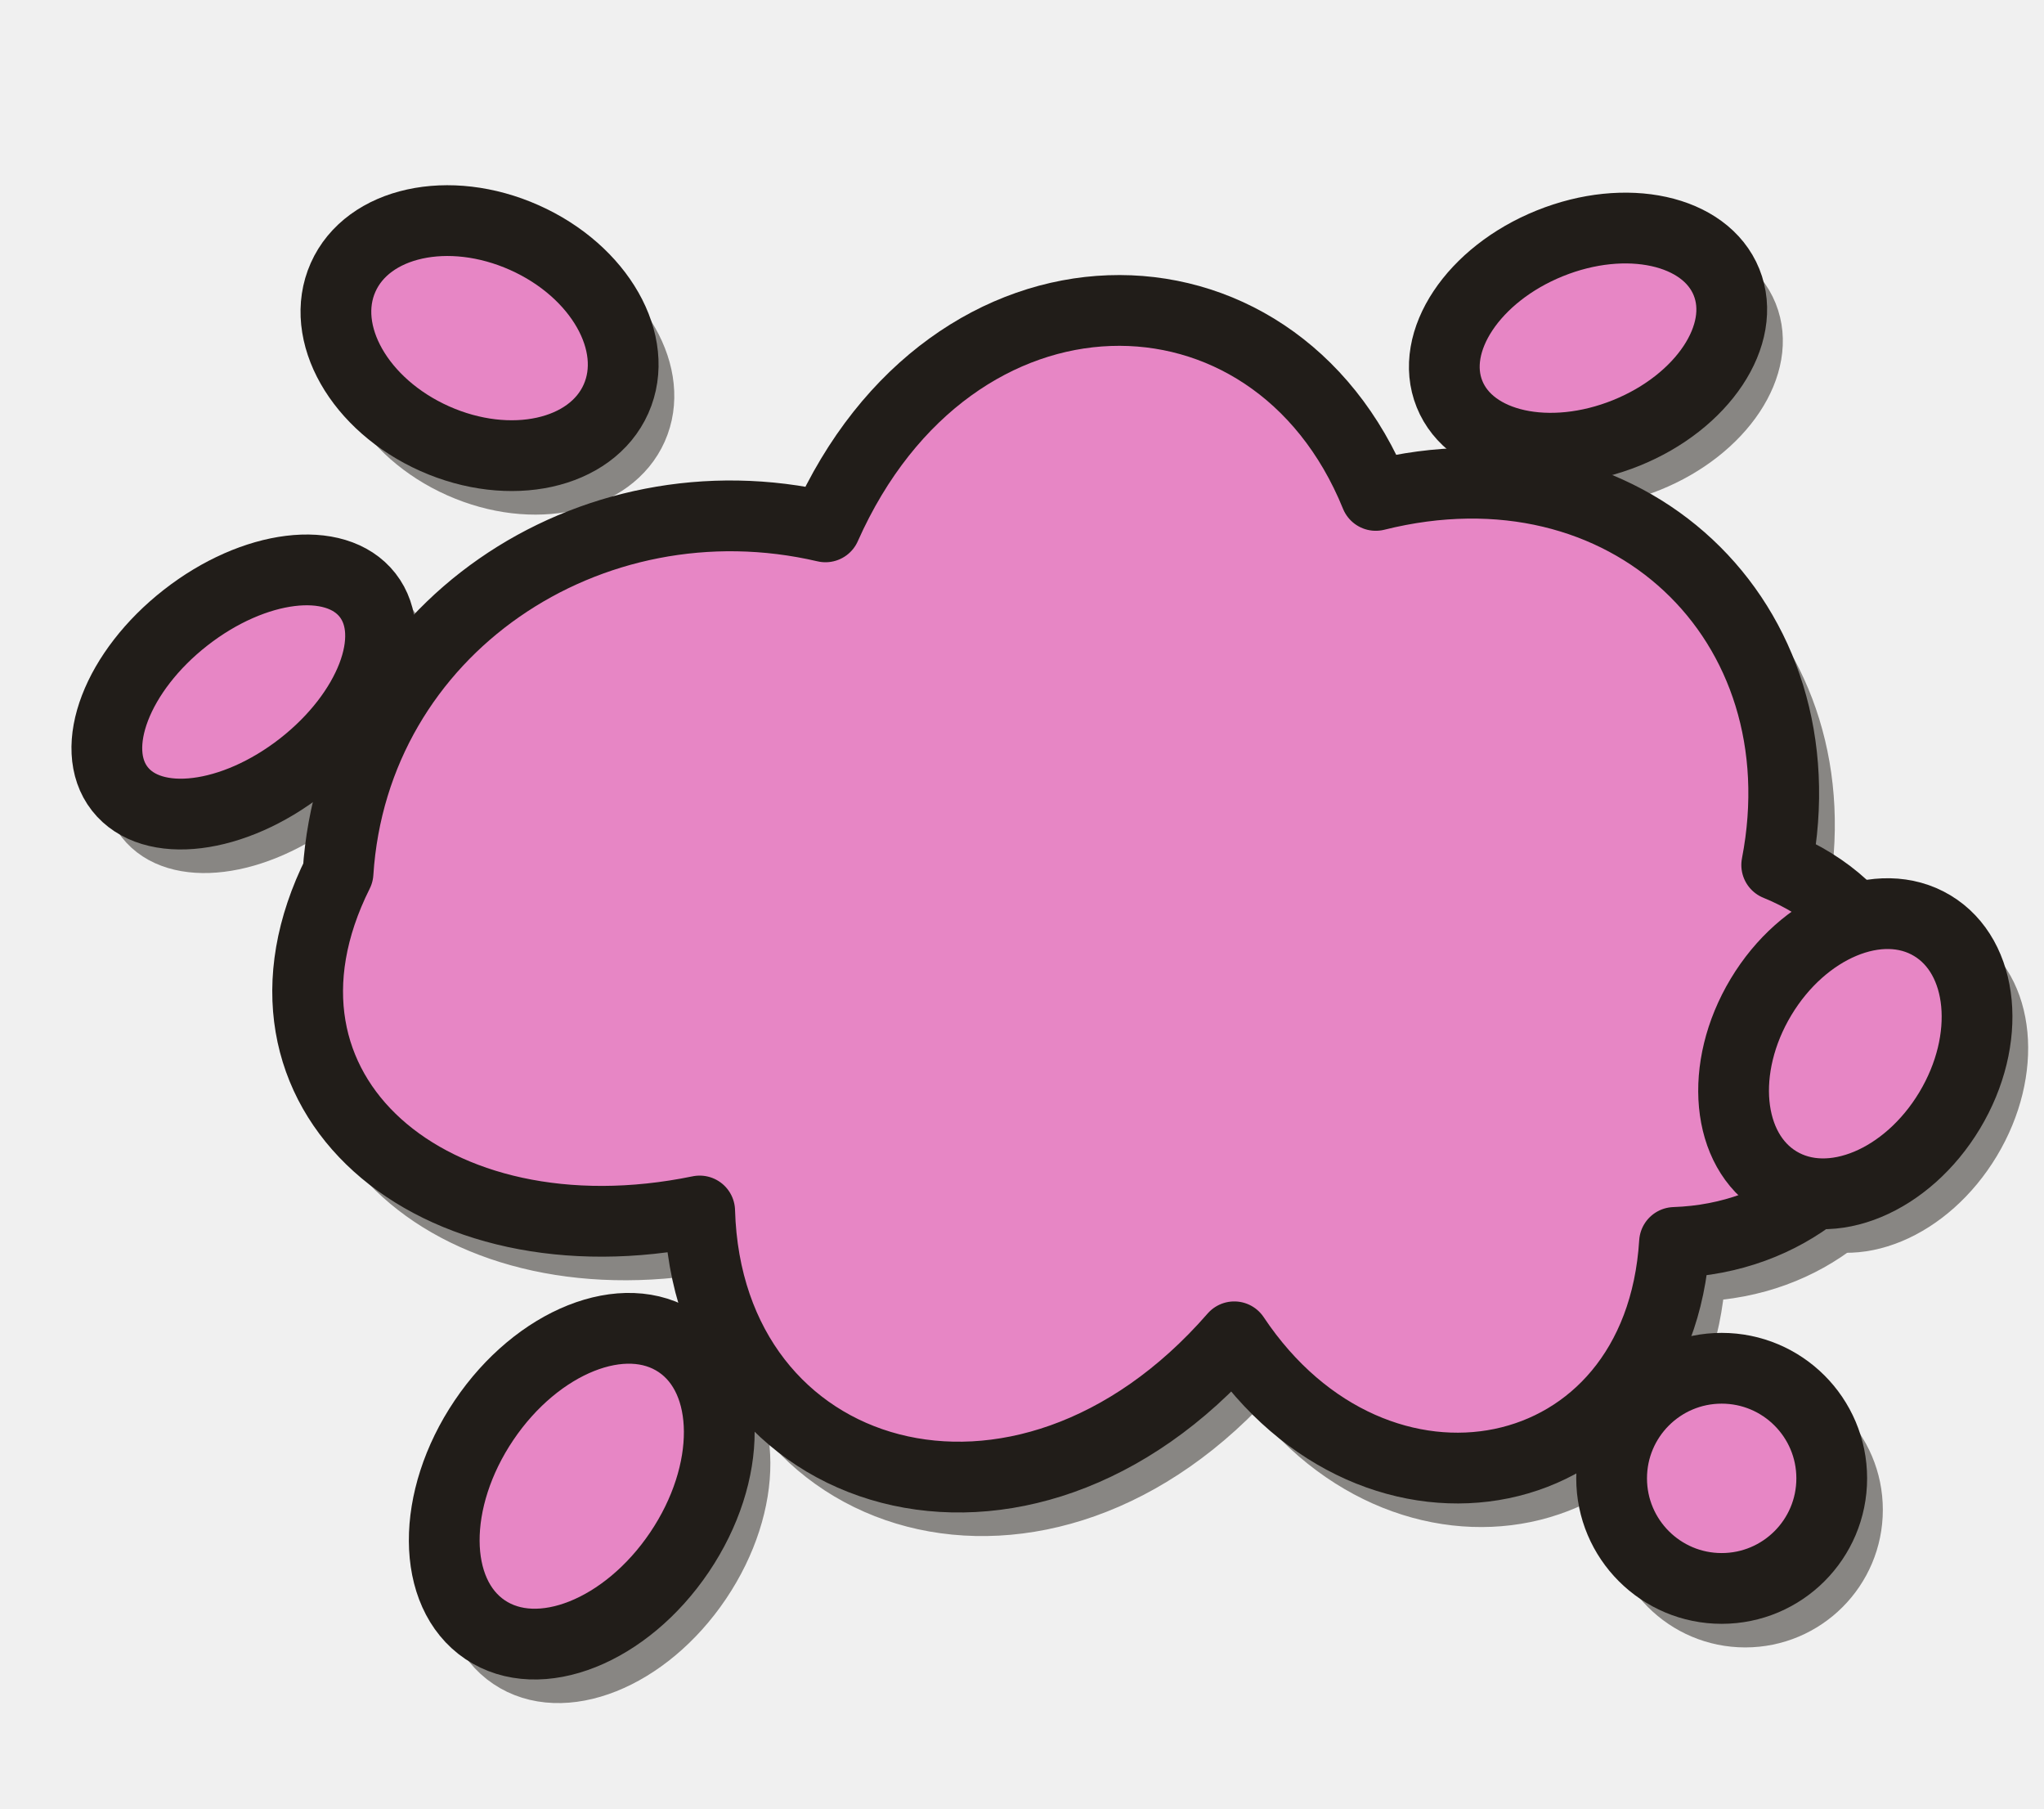
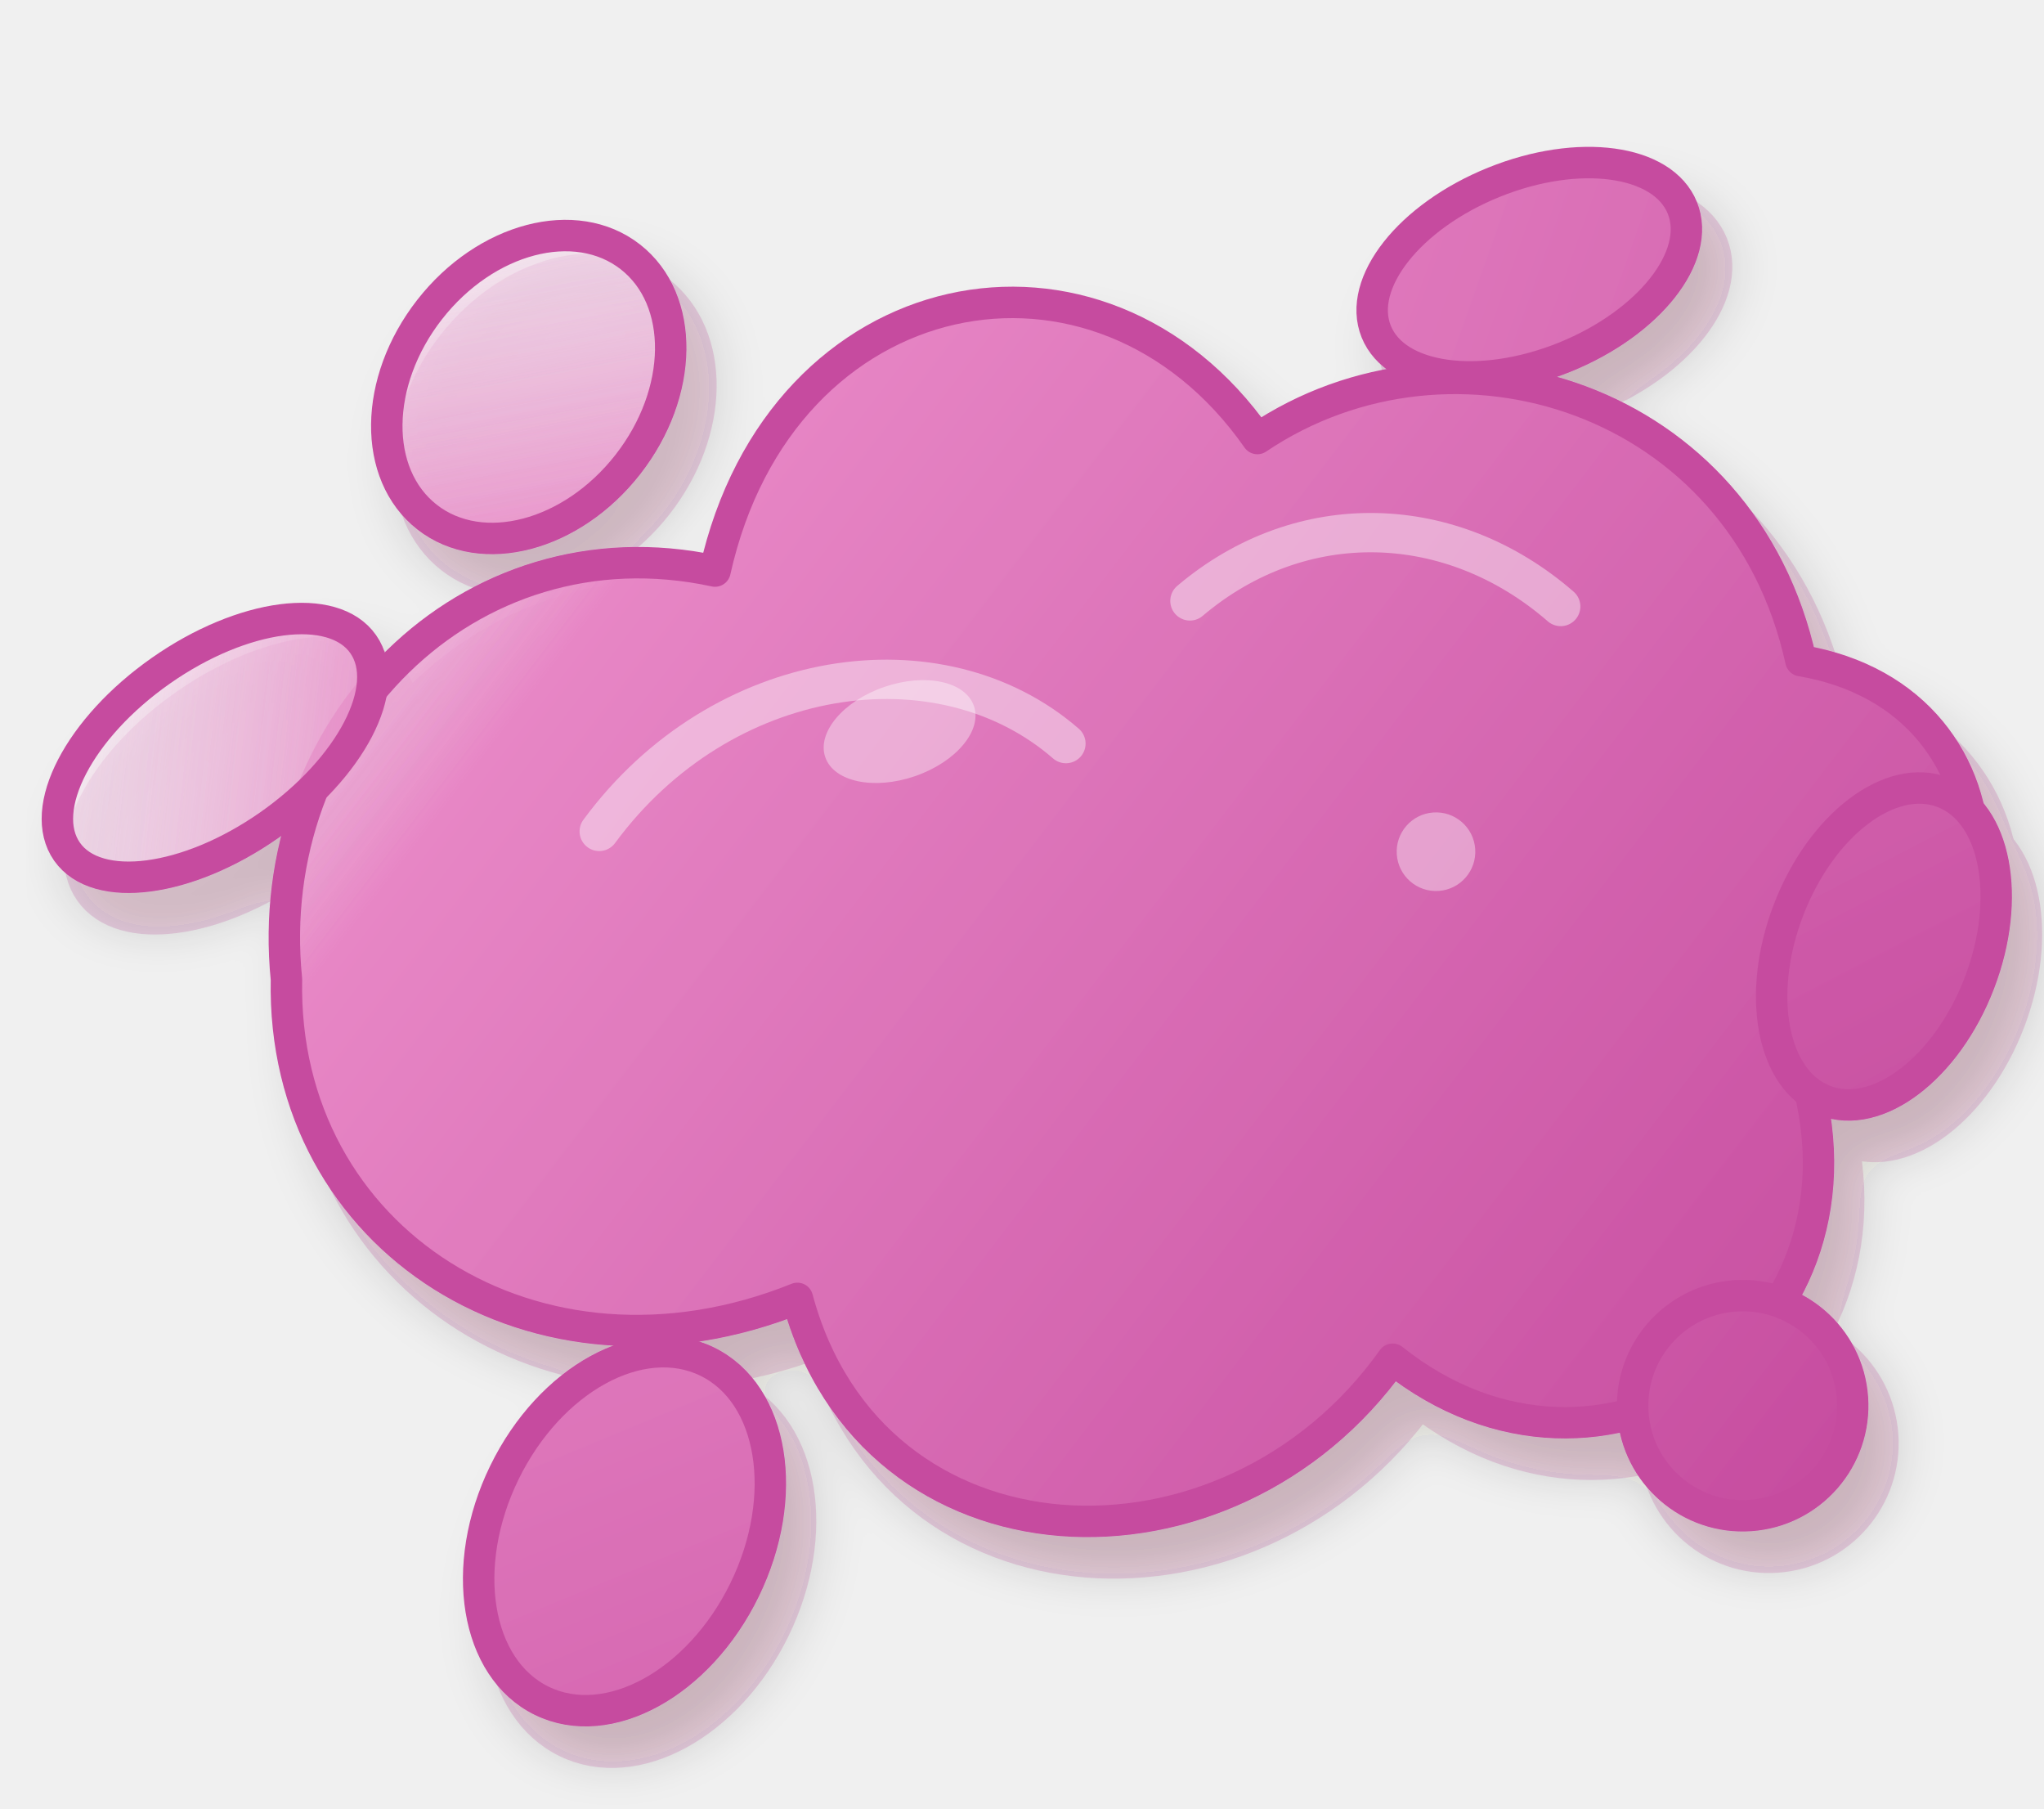
<svg xmlns="http://www.w3.org/2000/svg" viewBox="0 0 260 230" fill="none">
-   <g opacity=".58" fill="#3d3934" stroke="#3d3934" stroke-width="7" stroke-linecap="round" stroke-linejoin="round" transform="translate(3 4)">
-     <path d="M43 111C45 80 75 60 105 67C121 31 162 31 175 63C207 55 232 79 226 110C253 121 242 157 213 158C211 190 175 197 157 170C130 201 90 189 89 154C55 161 29 139 43 111Z" />
-     <ellipse cx="31" cy="88" rx="20" ry="12" transform="rotate(-38 31 88)" />
-     <ellipse cx="61" cy="43" rx="19" ry="14" transform="rotate(24 61 43)" />
-     <ellipse cx="202" cy="43" rx="19" ry="13" transform="rotate(-22 202 43)" />
-     <ellipse cx="236" cy="134" rx="14" ry="19" transform="rotate(31 236 134)" />
-     <ellipse cx="74" cy="189" rx="15" ry="22" transform="rotate(34 74 189)" />
-     <circle cx="219" cy="188" r="14" />
-   </g>
-   <g fill="#e786c5" stroke="#211d19" stroke-width="9" stroke-linecap="round" stroke-linejoin="round">
-     <path d="M43 111C45 80 75 60 105 67C121 31 162 31 175 63C207 55 232 79 226 110C253 121 242 157 213 158C211 190 175 197 157 170C130 201 90 189 89 154C55 161 29 139 43 111Z" />
-     <ellipse cx="31" cy="88" rx="20" ry="12" transform="rotate(-38 31 88)" />
-     <ellipse cx="61" cy="43" rx="19" ry="14" transform="rotate(24 61 43)" />
-     <ellipse cx="202" cy="43" rx="19" ry="13" transform="rotate(-22 202 43)" />
-     <ellipse cx="236" cy="134" rx="14" ry="19" transform="rotate(31 236 134)" />
-     <ellipse cx="74" cy="189" rx="15" ry="22" transform="rotate(34 74 189)" />
-     <circle cx="219" cy="188" r="14" />
+   <defs>
+     <linearGradient id="paint-pink_window_svg" x1="36" y1="34" x2="226" y2="202" gradientUnits="userSpaceOnUse">
+       <stop offset="0" stop-color="#ffffff" stop-opacity="0.32" />
+       <stop offset="0.23" stop-color="#e786c5" />
+       <stop offset="1" stop-color="#c64c9f" />
+     </linearGradient>
+     <filter id="soft-pink_window_svg" x="-20%" y="-20%" width="140%" height="140%" color-interpolation-filters="sRGB">
+       <feDropShadow dx="3" dy="5" stdDeviation="3" flood-color="#2a2118" flood-opacity="0.16" />
+     </filter>
+   </defs>
+   <g transform="translate(130.0 115.0) rotate(-4) translate(-130.0 -115.0)">
+     <g opacity="0.22" fill="#c64c9f" stroke="#c64c9f" stroke-width="5" stroke-linecap="round" stroke-linejoin="round" transform="translate(3 5)">
+       <path d="M36 118C35 86 63 61 94 70C105 33 146 28 164 58C190 43 226 57 231 91C260 98 257 136 228 144C235 178 198 199 173 176C150 204 105 199 98 163C64 174 33 151 36 118Z" />
+       <ellipse cx="29" cy="88" rx="23" ry="12" transform="rotate(-31 29 88)" />
+       <ellipse cx="72" cy="45" rx="16" ry="21" transform="rotate(42 72 45)" />
+       <ellipse cx="200" cy="39" rx="21" ry="12" transform="rotate(-18 200 39)" />
+       <ellipse cx="239" cy="128" rx="13" ry="21" transform="rotate(25 239 128)" />
+       <ellipse cx="74" cy="191" rx="17" ry="24" transform="rotate(30 74 191)" />
+       <circle cx="217" cy="185" r="14" />
+     </g>
+     <g filter="url(#soft-pink_window_svg)" fill="url(#paint-pink_window_svg)" stroke="#c64c9f" stroke-width="4" stroke-linecap="round" stroke-linejoin="round">
+       <path d="M36 118C35 86 63 61 94 70C105 33 146 28 164 58C190 43 226 57 231 91C260 98 257 136 228 144C235 178 198 199 173 176C150 204 105 199 98 163C64 174 33 151 36 118Z" />
+       <ellipse cx="29" cy="88" rx="23" ry="12" transform="rotate(-31 29 88)" />
+       <ellipse cx="72" cy="45" rx="16" ry="21" transform="rotate(42 72 45)" />
+       <ellipse cx="200" cy="39" rx="21" ry="12" transform="rotate(-18 200 39)" />
+       <ellipse cx="239" cy="128" rx="13" ry="21" transform="rotate(25 239 128)" />
+       <ellipse cx="74" cy="191" rx="17" ry="24" transform="rotate(30 74 191)" />
+       <circle cx="217" cy="185" r="14" />
+     </g>
+     <g fill="none" stroke="#ffffff" stroke-width="5" stroke-linecap="round" opacity="0.42">
+       <path d="M77 102C94 82 122 80 137 95" />
+       <path d="M154 78C169 67 188 69 201 82" />
+     </g>
+     <g fill="#ffffff" opacity="0.38">
+       <ellipse cx="116" cy="92" rx="10" ry="6" transform="rotate(-15 116 92)" />
+       <circle cx="183" cy="112" r="5" />
+     </g>
  </g>
</svg>
